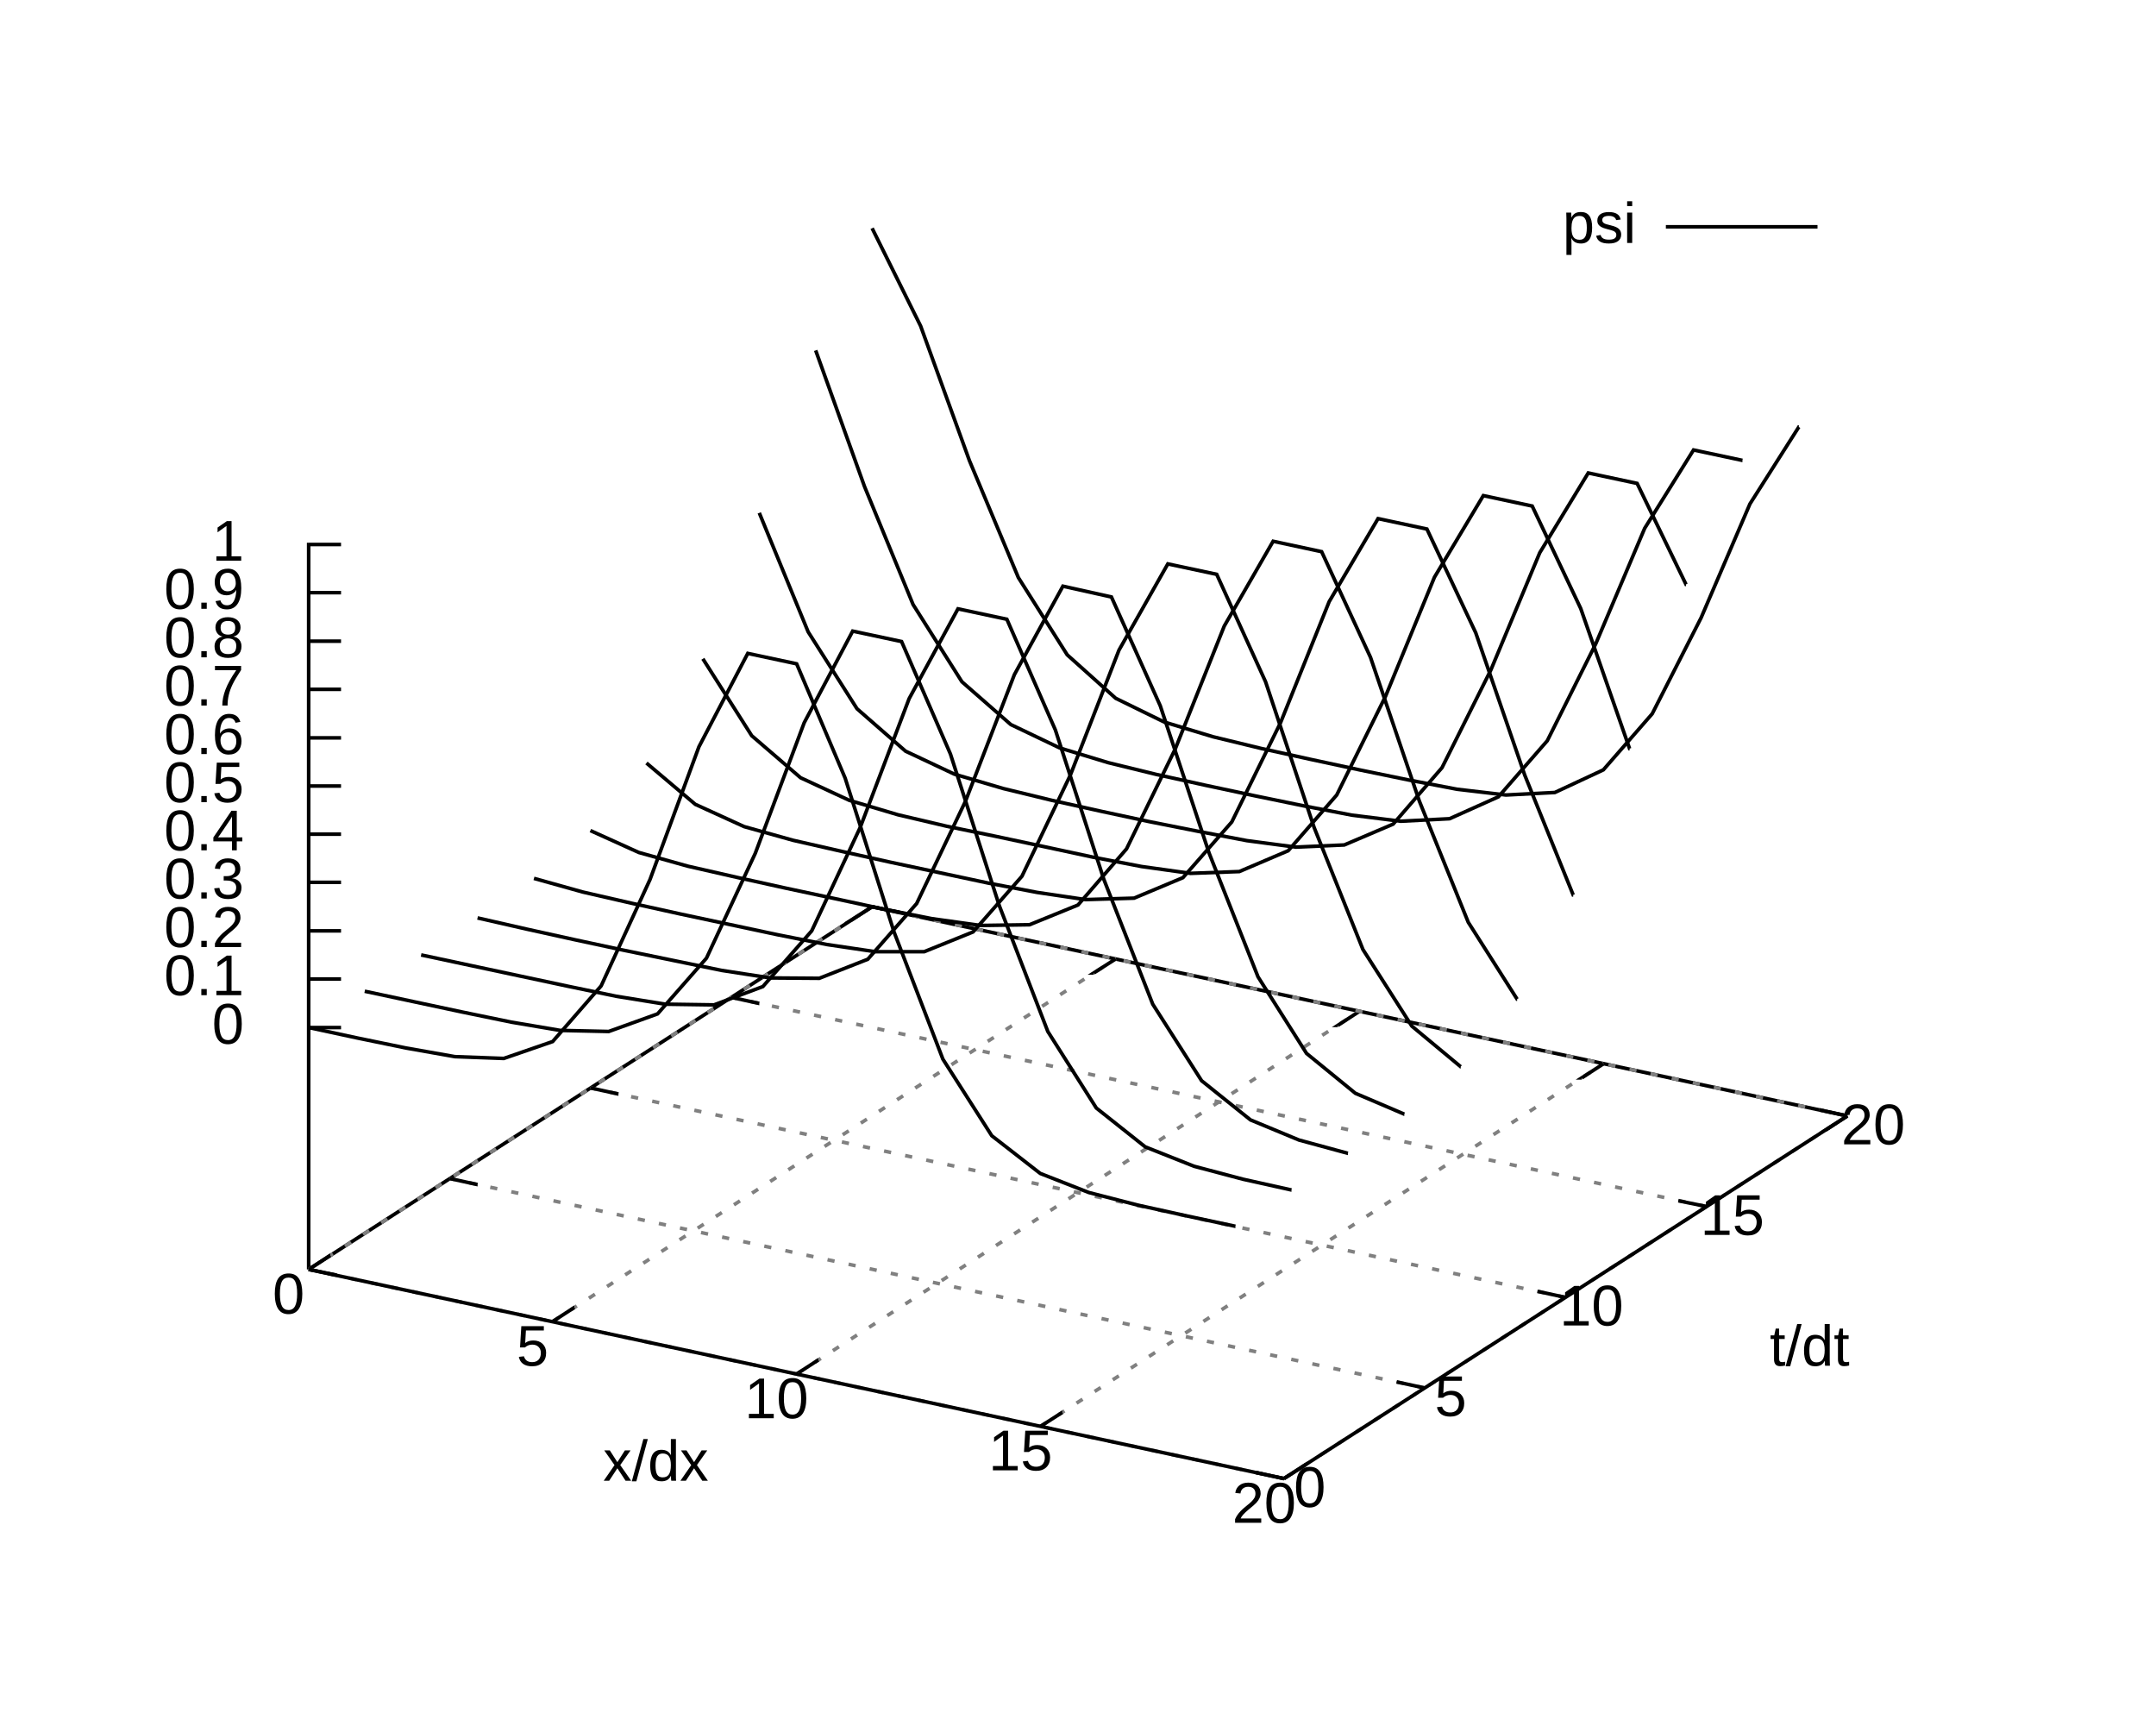
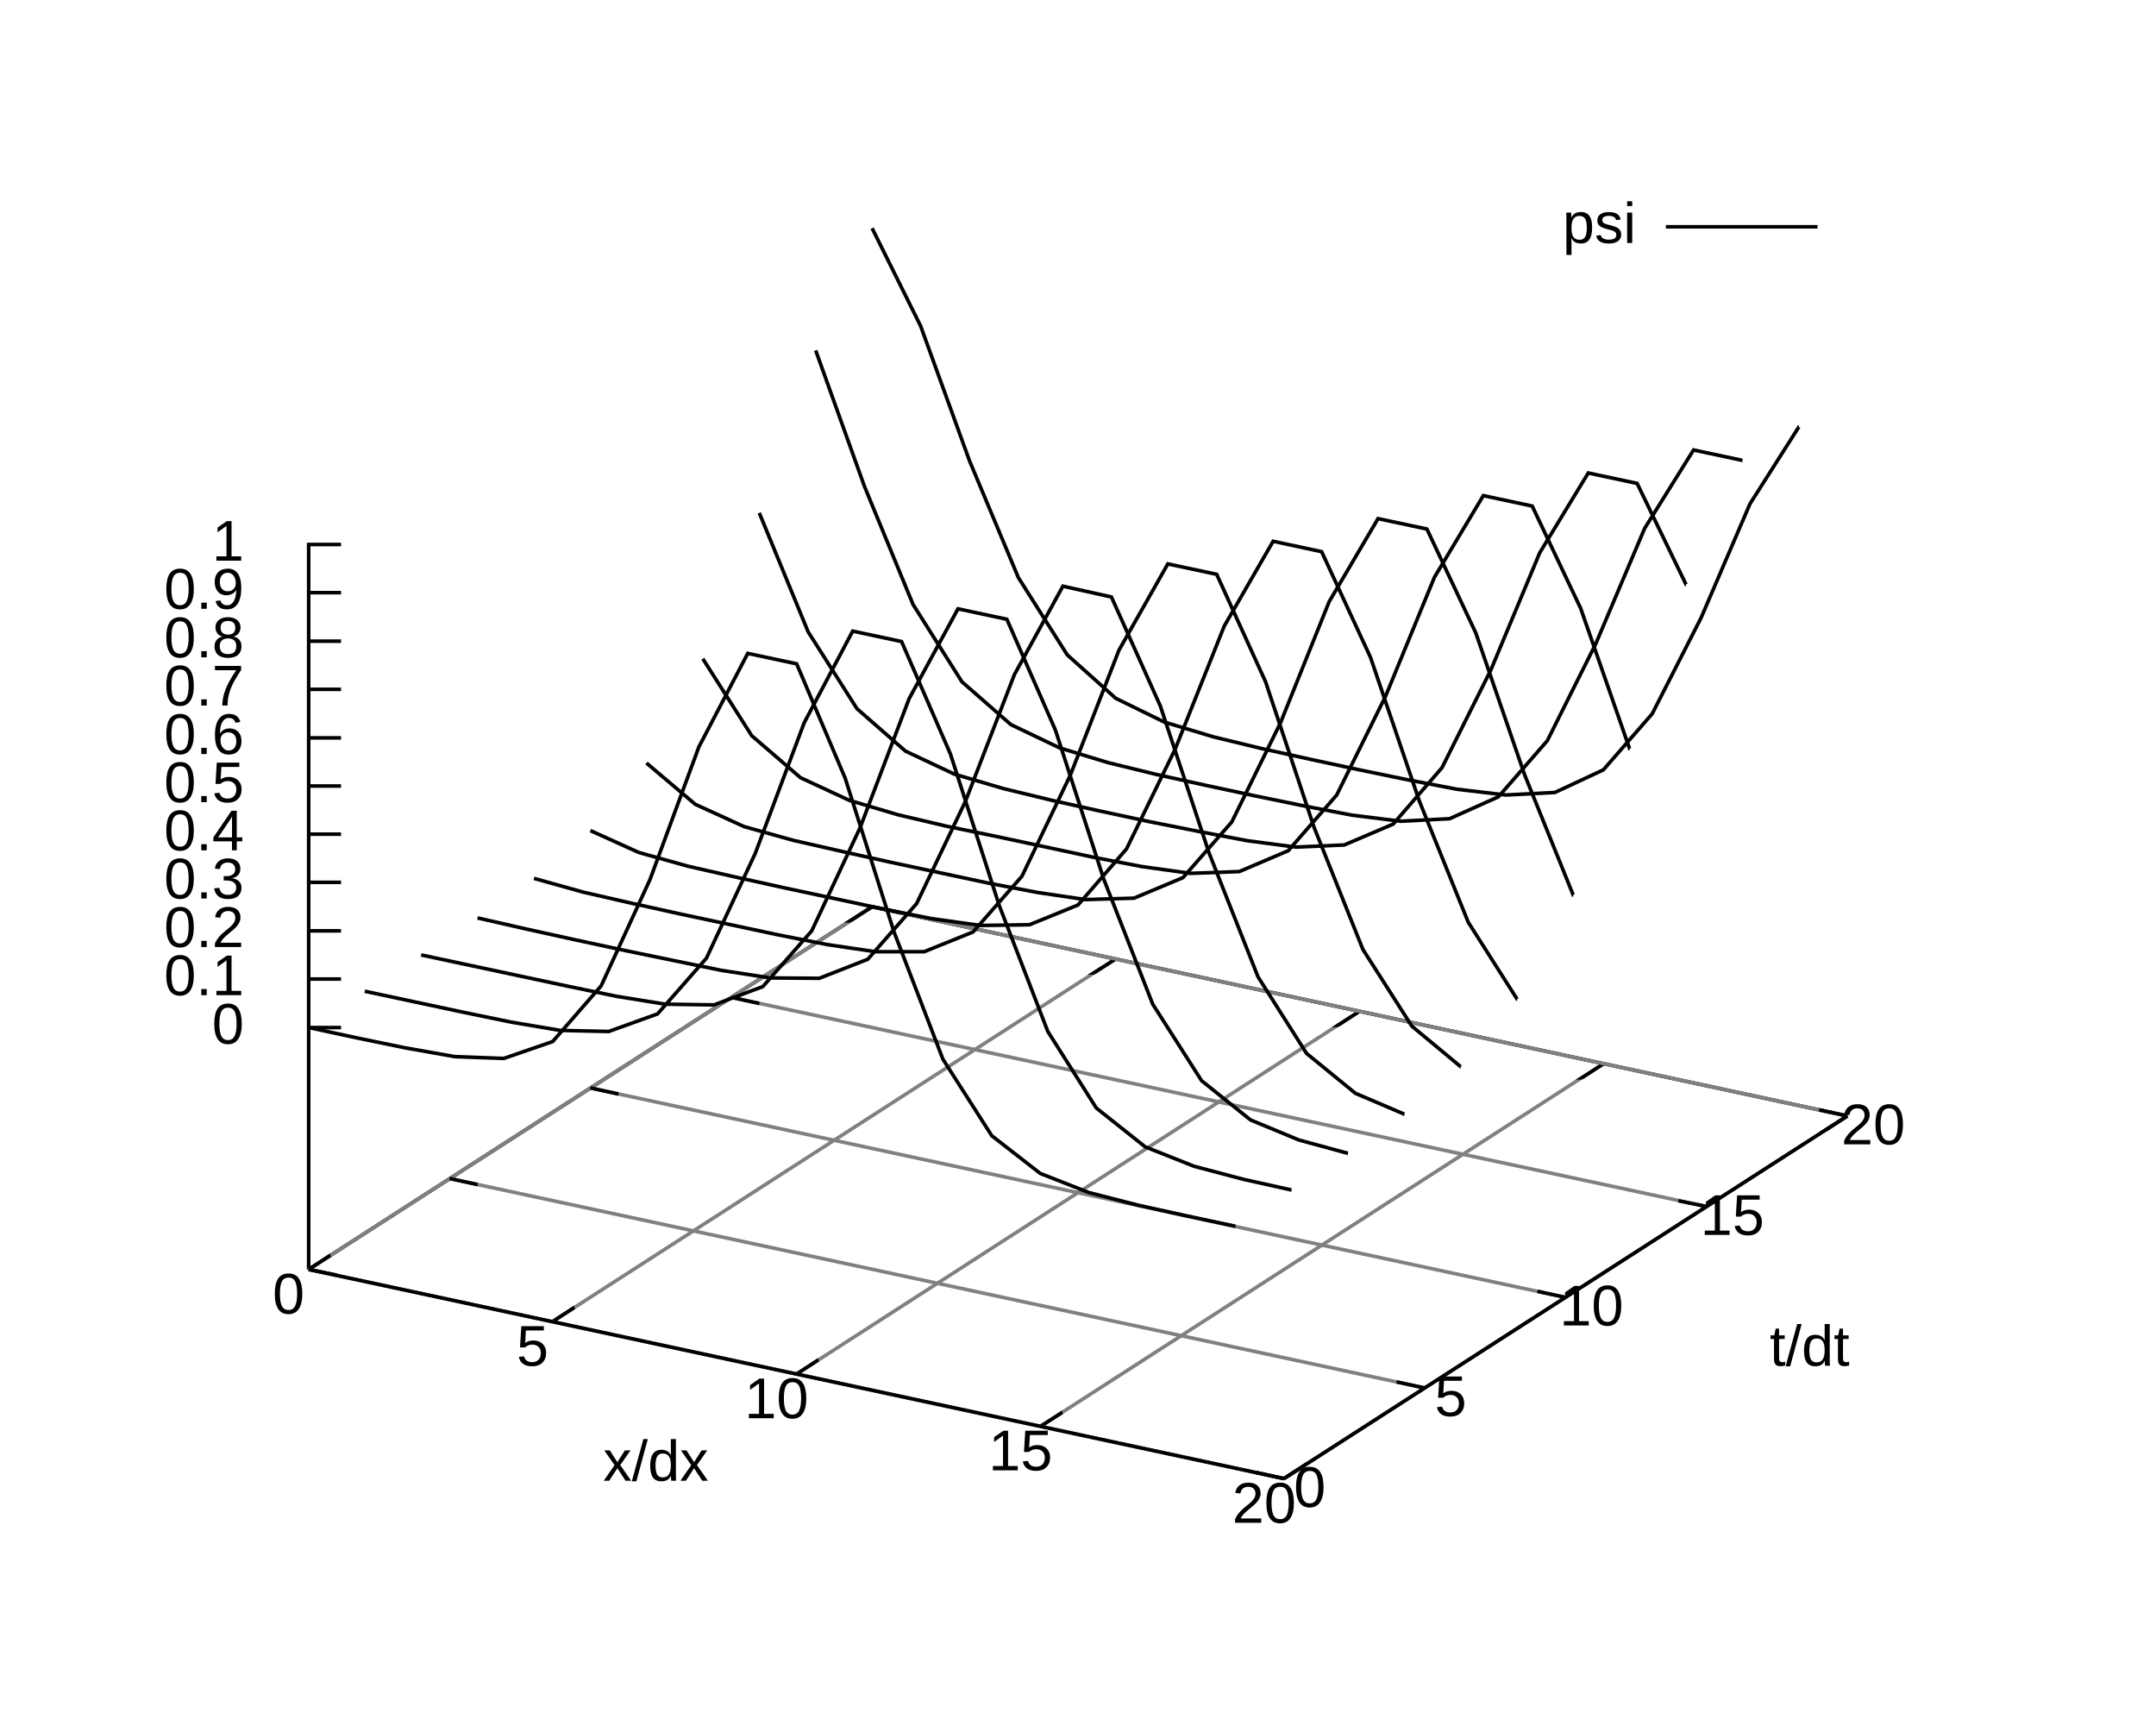
<svg xmlns="http://www.w3.org/2000/svg" xmlns:xlink="http://www.w3.org/1999/xlink" viewBox="0 0 600 480">
  <g id="gnuplot_canvas">
    <rect x="0" y="0" width="600" height="480" fill="none" />
    <defs>
      <circle id="gpDot" r="0.5" stroke-width="0.5" />
      <path id="gpPt0" stroke-width="0.222" stroke="currentColor" d="M-1,0 h2 M0,-1 v2" />
      <path id="gpPt1" stroke-width="0.222" stroke="currentColor" d="M-1,-1 L1,1 M1,-1 L-1,1" />
      <path id="gpPt2" stroke-width="0.222" stroke="currentColor" d="M-1,0 L1,0 M0,-1 L0,1 M-1,-1 L1,1 M-1,1 L1,-1" />
      <rect id="gpPt3" stroke-width="0.222" stroke="currentColor" x="-1" y="-1" width="2" height="2" />
      <rect id="gpPt4" stroke-width="0.222" stroke="currentColor" fill="currentColor" x="-1" y="-1" width="2" height="2" />
      <circle id="gpPt5" stroke-width="0.222" stroke="currentColor" cx="0" cy="0" r="1" />
      <use xlink:href="#gpPt5" id="gpPt6" fill="currentColor" stroke="none" />
      <path id="gpPt7" stroke-width="0.222" stroke="currentColor" d="M0,-1.33 L-1.33,0.67 L1.33,0.67 z" />
      <use xlink:href="#gpPt7" id="gpPt8" fill="currentColor" stroke="none" />
      <use xlink:href="#gpPt7" id="gpPt9" stroke="currentColor" transform="rotate(180)" />
      <use xlink:href="#gpPt9" id="gpPt10" fill="currentColor" stroke="none" />
      <use xlink:href="#gpPt3" id="gpPt11" stroke="currentColor" transform="rotate(45)" />
      <use xlink:href="#gpPt11" id="gpPt12" fill="currentColor" stroke="none" />
    </defs>
    <g style="fill:none; color:white; stroke:currentColor; stroke-width:1.00; stroke-linecap:butt; stroke-linejoin:miter">
</g>
    <g style="fill:none; color:black; stroke:currentColor; stroke-width:1.00; stroke-linecap:butt; stroke-linejoin:miter">
-       <path stroke="black" d="M85.9,353.2 L242.7,252.3 M514.1,310.5 L242.7,252.3 M85.9,353.2 L85.9,151.5  h0.01" />
-     </g>
-     <g style="fill:none; color:gray; stroke:currentColor; stroke-width:1.00; stroke-linecap:butt; stroke-linejoin:miter">
-       <path stroke="gray" stroke-dasharray=" 2,4" class="gridline" d="M85.9,353.2 L242.7,252.3  h0.01" />
-     </g>
-     <g style="fill:none; color:black; stroke:currentColor; stroke-width:1.00; stroke-linecap:butt; stroke-linejoin:miter">
-       <path stroke="black" d="M85.9,353.2 L91.9,349.3  h0.01" />
+       <path d="M85.9,353.2 L242.7,252.3 M514.1,310.5 L242.7,252.3 M85.9,353.2 L85.9,151.5  h0.01" />
+     </g>
+     <g style="fill:none; color:gray; stroke:currentColor; stroke-width:1.00; stroke-linecap:butt; stroke-linejoin:miter">
+       <path class="gridline" d="M85.9,353.2 L242.7,252.3  h0.01" />
+     </g>
+     <g style="fill:none; color:black; stroke:currentColor; stroke-width:1.00; stroke-linecap:butt; stroke-linejoin:miter">
+       <path d="M85.9,353.2 L91.9,349.3  h0.01" />
      <g transform="translate(80.3,365.5)" style="stroke:none; fill:black; font-family:Arial; font-size:12.00pt; text-anchor:middle">
        <text> 0</text>
      </g>
-       <path stroke="black" d="M242.7,252.3 L236.6,256.2  h0.01" />
-     </g>
-     <g style="fill:none; color:gray; stroke:currentColor; stroke-width:1.00; stroke-linecap:butt; stroke-linejoin:miter">
-       <path stroke="gray" stroke-dasharray=" 2,4" class="gridline" d="M153.8,367.7 L310.5,266.8  h0.01" />
-     </g>
-     <g style="fill:none; color:black; stroke:currentColor; stroke-width:1.00; stroke-linecap:butt; stroke-linejoin:miter">
-       <path stroke="black" d="M153.8,367.7 L159.8,363.8  h0.01" />
+       <path d="M242.7,252.3 L236.6,256.2  h0.01" />
+     </g>
+     <g style="fill:none; color:gray; stroke:currentColor; stroke-width:1.00; stroke-linecap:butt; stroke-linejoin:miter">
+       <path class="gridline" d="M153.8,367.7 L310.5,266.8  h0.01" />
+     </g>
+     <g style="fill:none; color:black; stroke:currentColor; stroke-width:1.00; stroke-linecap:butt; stroke-linejoin:miter">
+       <path d="M153.8,367.7 L159.8,363.8  h0.01" />
      <g transform="translate(148.2,380.0)" style="stroke:none; fill:black; font-family:Arial; font-size:12.00pt; text-anchor:middle">
        <text> 5</text>
      </g>
-       <path stroke="black" d="M310.5,266.8 L304.4,270.7  h0.01" />
-     </g>
-     <g style="fill:none; color:gray; stroke:currentColor; stroke-width:1.00; stroke-linecap:butt; stroke-linejoin:miter">
-       <path stroke="gray" stroke-dasharray=" 2,4" class="gridline" d="M221.7,382.3 L378.3,281.4  h0.01" />
-     </g>
-     <g style="fill:none; color:black; stroke:currentColor; stroke-width:1.00; stroke-linecap:butt; stroke-linejoin:miter">
-       <path stroke="black" d="M221.7,382.3 L227.7,378.4  h0.01" />
+       <path d="M310.5,266.8 L304.4,270.7  h0.01" />
+     </g>
+     <g style="fill:none; color:gray; stroke:currentColor; stroke-width:1.00; stroke-linecap:butt; stroke-linejoin:miter">
+       <path class="gridline" d="M221.7,382.3 L378.3,281.4  h0.01" />
+     </g>
+     <g style="fill:none; color:black; stroke:currentColor; stroke-width:1.00; stroke-linecap:butt; stroke-linejoin:miter">
+       <path d="M221.7,382.3 L227.7,378.4  h0.01" />
      <g transform="translate(216.1,394.6)" style="stroke:none; fill:black; font-family:Arial; font-size:12.00pt; text-anchor:middle">
        <text> 10</text>
      </g>
-       <path stroke="black" d="M378.3,281.4 L372.3,285.3  h0.01" />
-     </g>
-     <g style="fill:none; color:gray; stroke:currentColor; stroke-width:1.00; stroke-linecap:butt; stroke-linejoin:miter">
-       <path stroke="gray" stroke-dasharray=" 2,4" class="gridline" d="M289.5,396.9 L446.2,296.0  h0.01" />
-     </g>
-     <g style="fill:none; color:black; stroke:currentColor; stroke-width:1.00; stroke-linecap:butt; stroke-linejoin:miter">
-       <path stroke="black" d="M289.5,396.9 L295.6,393.0  h0.01" />
+       <path d="M378.3,281.4 L372.3,285.3  h0.01" />
+     </g>
+     <g style="fill:none; color:gray; stroke:currentColor; stroke-width:1.00; stroke-linecap:butt; stroke-linejoin:miter">
+       <path class="gridline" d="M289.5,396.9 L446.2,296.0  h0.01" />
+     </g>
+     <g style="fill:none; color:black; stroke:currentColor; stroke-width:1.00; stroke-linecap:butt; stroke-linejoin:miter">
+       <path d="M289.5,396.9 L295.6,393.0  h0.01" />
      <g transform="translate(284.0,409.1)" style="stroke:none; fill:black; font-family:Arial; font-size:12.00pt; text-anchor:middle">
        <text> 15</text>
      </g>
-       <path stroke="black" d="M446.2,296.0 L440.2,299.9  h0.01" />
-     </g>
-     <g style="fill:none; color:gray; stroke:currentColor; stroke-width:1.00; stroke-linecap:butt; stroke-linejoin:miter">
-       <path stroke="gray" stroke-dasharray=" 2,4" class="gridline" d="M357.3,411.4 L514.1,310.5  h0.01" />
-     </g>
-     <g style="fill:none; color:black; stroke:currentColor; stroke-width:1.00; stroke-linecap:butt; stroke-linejoin:miter">
-       <path stroke="black" d="M357.3,411.4 L363.4,407.5  h0.01" />
+       <path d="M446.2,296.0 L440.2,299.9  h0.01" />
+     </g>
+     <g style="fill:none; color:gray; stroke:currentColor; stroke-width:1.00; stroke-linecap:butt; stroke-linejoin:miter">
+       <path class="gridline" d="M357.3,411.4 L514.1,310.5  h0.01" />
+     </g>
+     <g style="fill:none; color:black; stroke:currentColor; stroke-width:1.00; stroke-linecap:butt; stroke-linejoin:miter">
+       <path d="M357.3,411.4 L363.4,407.5  h0.01" />
      <g transform="translate(351.8,423.7)" style="stroke:none; fill:black; font-family:Arial; font-size:12.00pt; text-anchor:middle">
        <text> 20</text>
      </g>
-       <path stroke="black" d="M514.1,310.5 L508.1,314.4  h0.01" />
-     </g>
-     <g style="fill:none; color:gray; stroke:currentColor; stroke-width:1.00; stroke-linecap:butt; stroke-linejoin:miter">
-       <path stroke="gray" stroke-dasharray=" 2,4" class="gridline" d="M357.3,411.4 L85.9,353.2  h0.01" />
-     </g>
-     <g style="fill:none; color:black; stroke:currentColor; stroke-width:1.00; stroke-linecap:butt; stroke-linejoin:miter">
-       <path stroke="black" d="M357.3,411.4 L349.5,409.7  h0.01" />
+       <path d="M514.1,310.5 L508.1,314.4  h0.01" />
+     </g>
+     <g style="fill:none; color:gray; stroke:currentColor; stroke-width:1.00; stroke-linecap:butt; stroke-linejoin:miter">
+       <path class="gridline" d="M357.3,411.4 L85.9,353.2  h0.01" />
+     </g>
+     <g style="fill:none; color:black; stroke:currentColor; stroke-width:1.00; stroke-linecap:butt; stroke-linejoin:miter">
+       <path d="M357.3,411.4 L349.5,409.7  h0.01" />
      <g transform="translate(364.5,419.3)" style="stroke:none; fill:black; font-family:Arial; font-size:12.00pt; text-anchor:middle">
        <text> 0</text>
      </g>
-       <path stroke="black" d="M85.9,353.2 L93.7,354.8  h0.01" />
-     </g>
-     <g style="fill:none; color:gray; stroke:currentColor; stroke-width:1.00; stroke-linecap:butt; stroke-linejoin:miter">
-       <path stroke="gray" stroke-dasharray=" 2,4" class="gridline" d="M396.5,386.2 L125.1,327.9  h0.01" />
-     </g>
-     <g style="fill:none; color:black; stroke:currentColor; stroke-width:1.00; stroke-linecap:butt; stroke-linejoin:miter">
-       <path stroke="black" d="M396.5,386.2 L388.7,384.5  h0.01" />
+       <path d="M85.9,353.2 L93.7,354.8  h0.01" />
+     </g>
+     <g style="fill:none; color:gray; stroke:currentColor; stroke-width:1.00; stroke-linecap:butt; stroke-linejoin:miter">
+       <path class="gridline" d="M396.5,386.2 L125.1,327.9  h0.01" />
+     </g>
+     <g style="fill:none; color:black; stroke:currentColor; stroke-width:1.00; stroke-linecap:butt; stroke-linejoin:miter">
+       <path d="M396.5,386.2 L388.7,384.5  h0.01" />
      <g transform="translate(403.7,394.0)" style="stroke:none; fill:black; font-family:Arial; font-size:12.00pt; text-anchor:middle">
        <text> 5</text>
      </g>
-       <path stroke="black" d="M125.1,327.9 L132.9,329.6  h0.01" />
-     </g>
-     <g style="fill:none; color:gray; stroke:currentColor; stroke-width:1.00; stroke-linecap:butt; stroke-linejoin:miter">
-       <path stroke="gray" stroke-dasharray=" 2,4" class="gridline" d="M435.7,361.0 L164.3,302.7  h0.01" />
-     </g>
-     <g style="fill:none; color:black; stroke:currentColor; stroke-width:1.00; stroke-linecap:butt; stroke-linejoin:miter">
-       <path stroke="black" d="M435.7,361.0 L427.9,359.3  h0.01" />
+       <path d="M125.1,327.9 L132.9,329.6  h0.01" />
+     </g>
+     <g style="fill:none; color:gray; stroke:currentColor; stroke-width:1.00; stroke-linecap:butt; stroke-linejoin:miter">
+       <path class="gridline" d="M435.7,361.0 L164.3,302.7  h0.01" />
+     </g>
+     <g style="fill:none; color:black; stroke:currentColor; stroke-width:1.00; stroke-linecap:butt; stroke-linejoin:miter">
+       <path d="M435.7,361.0 L427.9,359.3  h0.01" />
      <g transform="translate(442.9,368.8)" style="stroke:none; fill:black; font-family:Arial; font-size:12.00pt; text-anchor:middle">
        <text> 10</text>
      </g>
-       <path stroke="black" d="M164.3,302.7 L172.1,304.4  h0.01" />
-     </g>
-     <g style="fill:none; color:gray; stroke:currentColor; stroke-width:1.00; stroke-linecap:butt; stroke-linejoin:miter">
-       <path stroke="gray" stroke-dasharray=" 2,4" class="gridline" d="M474.9,335.7 L203.5,277.5  h0.01" />
-     </g>
-     <g style="fill:none; color:black; stroke:currentColor; stroke-width:1.00; stroke-linecap:butt; stroke-linejoin:miter">
-       <path stroke="black" d="M474.9,335.7 L467.1,334.1  h0.01" />
+       <path d="M164.3,302.7 L172.1,304.4  h0.01" />
+     </g>
+     <g style="fill:none; color:gray; stroke:currentColor; stroke-width:1.00; stroke-linecap:butt; stroke-linejoin:miter">
+       <path class="gridline" d="M474.9,335.7 L203.5,277.5  h0.01" />
+     </g>
+     <g style="fill:none; color:black; stroke:currentColor; stroke-width:1.00; stroke-linecap:butt; stroke-linejoin:miter">
+       <path d="M474.9,335.7 L467.1,334.1  h0.01" />
      <g transform="translate(482.1,343.6)" style="stroke:none; fill:black; font-family:Arial; font-size:12.00pt; text-anchor:middle">
        <text> 15</text>
      </g>
-       <path stroke="black" d="M203.5,277.5 L211.3,279.2  h0.01" />
-     </g>
-     <g style="fill:none; color:gray; stroke:currentColor; stroke-width:1.00; stroke-linecap:butt; stroke-linejoin:miter">
-       <path stroke="gray" stroke-dasharray=" 2,4" class="gridline" d="M514.1,310.5 L242.7,252.3  h0.01" />
-     </g>
-     <g style="fill:none; color:black; stroke:currentColor; stroke-width:1.00; stroke-linecap:butt; stroke-linejoin:miter">
-       <path stroke="black" d="M514.1,310.5 L506.3,308.8  h0.01" />
+       <path d="M203.5,277.5 L211.3,279.2  h0.01" />
+     </g>
+     <g style="fill:none; color:gray; stroke:currentColor; stroke-width:1.00; stroke-linecap:butt; stroke-linejoin:miter">
+       <path class="gridline" d="M514.1,310.5 L242.7,252.3  h0.01" />
+     </g>
+     <g style="fill:none; color:black; stroke:currentColor; stroke-width:1.00; stroke-linecap:butt; stroke-linejoin:miter">
+       <path d="M514.1,310.5 L506.3,308.8  h0.01" />
      <g transform="translate(521.3,318.4)" style="stroke:none; fill:black; font-family:Arial; font-size:12.00pt; text-anchor:middle">
        <text> 20</text>
      </g>
-       <path stroke="black" d="M242.7,252.3 L250.5,253.9 M85.9,285.9 L94.9,285.9  h0.01" />
+       <path d="M242.7,252.3 L250.5,253.9 M85.9,285.9 L94.9,285.9  h0.01" />
      <g transform="translate(67.9,290.4)" style="stroke:none; fill:black; font-family:Arial; font-size:12.00pt; text-anchor:end">
        <text> 0</text>
      </g>
-       <path stroke="black" d="M85.9,272.4 L94.9,272.4  h0.01" />
+       <path d="M85.9,272.4 L94.9,272.4  h0.01" />
      <g transform="translate(67.9,276.9)" style="stroke:none; fill:black; font-family:Arial; font-size:12.00pt; text-anchor:end">
        <text> 0.1</text>
      </g>
-       <path stroke="black" d="M85.9,259.0 L94.9,259.0  h0.01" />
+       <path d="M85.9,259.0 L94.9,259.0  h0.01" />
      <g transform="translate(67.9,263.5)" style="stroke:none; fill:black; font-family:Arial; font-size:12.00pt; text-anchor:end">
        <text> 0.2</text>
      </g>
-       <path stroke="black" d="M85.9,245.5 L94.9,245.5  h0.01" />
+       <path d="M85.9,245.5 L94.9,245.5  h0.01" />
      <g transform="translate(67.9,250.0)" style="stroke:none; fill:black; font-family:Arial; font-size:12.00pt; text-anchor:end">
        <text> 0.3</text>
      </g>
-       <path stroke="black" d="M85.9,232.1 L94.9,232.1  h0.01" />
+       <path d="M85.9,232.1 L94.9,232.1  h0.01" />
      <g transform="translate(67.9,236.6)" style="stroke:none; fill:black; font-family:Arial; font-size:12.00pt; text-anchor:end">
        <text> 0.4</text>
      </g>
-       <path stroke="black" d="M85.9,218.7 L94.9,218.7  h0.01" />
+       <path d="M85.9,218.7 L94.9,218.7  h0.01" />
      <g transform="translate(67.9,223.2)" style="stroke:none; fill:black; font-family:Arial; font-size:12.00pt; text-anchor:end">
        <text> 0.5</text>
      </g>
-       <path stroke="black" d="M85.9,205.3 L94.9,205.3  h0.01" />
+       <path d="M85.9,205.3 L94.9,205.3  h0.01" />
      <g transform="translate(67.9,209.8)" style="stroke:none; fill:black; font-family:Arial; font-size:12.00pt; text-anchor:end">
        <text> 0.6</text>
      </g>
-       <path stroke="black" d="M85.9,191.8 L94.9,191.8  h0.01" />
+       <path d="M85.9,191.8 L94.9,191.8  h0.01" />
      <g transform="translate(67.9,196.3)" style="stroke:none; fill:black; font-family:Arial; font-size:12.00pt; text-anchor:end">
        <text> 0.7</text>
      </g>
-       <path stroke="black" d="M85.9,178.4 L94.9,178.4  h0.01" />
+       <path d="M85.9,178.4 L94.9,178.4  h0.01" />
      <g transform="translate(67.9,182.9)" style="stroke:none; fill:black; font-family:Arial; font-size:12.00pt; text-anchor:end">
        <text> 0.8</text>
      </g>
-       <path stroke="black" d="M85.9,164.9 L94.9,164.9  h0.01" />
+       <path d="M85.9,164.9 L94.9,164.9  h0.01" />
      <g transform="translate(67.9,169.4)" style="stroke:none; fill:black; font-family:Arial; font-size:12.00pt; text-anchor:end">
        <text> 0.9</text>
      </g>
-       <path stroke="black" d="M85.9,151.5 L94.9,151.5  h0.01" />
+       <path d="M85.9,151.5 L94.9,151.5  h0.01" />
      <g transform="translate(67.9,156.0)" style="stroke:none; fill:black; font-family:Arial; font-size:12.00pt; text-anchor:end">
        <text> 1</text>
      </g>
    </g>
    <g id="gnuplot_plot_1">
      <g style="fill:none; color:red; stroke:currentColor; stroke-width:1.00; stroke-linecap:butt; stroke-linejoin:miter">
</g>
    </g>
    <g id="gnuplot_plot_2">
      <g transform="translate(455.3,67.6)" style="stroke:none; fill:black; font-family:Arial; font-size:12.00pt; text-anchor:end">
        <text>psi</text>
      </g>
      <g style="fill:none; color:black; stroke:currentColor; stroke-width:1.00; stroke-linecap:butt; stroke-linejoin:miter">
-         <path stroke="black" d="M463.6,63.1 L505.8,63.1 M85.9,285.9 L99.4,288.8 L113.0,291.6 L126.6,294.0 L140.2,294.5 L153.8,289.8    L167.3,274.3 L180.9,244.7 L194.5,207.8 L208.1,181.8 L221.7,184.7 L235.2,216.5 L248.8,259.3 L262.4,294.7    L276.0,316.0 L289.5,326.5 L303.0,331.8 L316.6,335.3 L330.2,338.3 L343.8,341.2  h0.01" />
+         <path d="M463.6,63.1 L505.8,63.1 M85.9,285.9 L99.4,288.8 L113.0,291.6 L126.6,294.0 L140.2,294.5 L153.8,289.8    L167.3,274.3 L180.9,244.7 L194.5,207.8 L208.1,181.8 L221.7,184.7 L235.2,216.5 L248.8,259.3 L262.4,294.7    L276.0,316.0 L289.5,326.5 L303.0,331.8 L316.6,335.3 L330.2,338.3 L343.8,341.2  h0.01" />
      </g>
    </g>
    <g id="gnuplot_plot_3">
      <g style="fill:none; color:black; stroke:currentColor; stroke-width:1.00; stroke-linecap:butt; stroke-linejoin:miter">
-         <path stroke="black" d="M101.5,275.8 L115.1,278.7 L128.7,281.6 L142.3,284.4 L155.9,286.7 L169.4,287.0 L183.0,282.1 L196.6,266.6    L210.2,237.4 L223.8,201.1 L237.3,175.6 L250.9,178.5 L264.5,209.8 L278.1,252.0 L291.6,287.0 L305.1,308.3    L318.7,319.1 L332.3,324.5 L345.9,328.1 L359.4,331.1  h0.01" />
+         <path d="M101.5,275.8 L115.1,278.7 L128.7,281.6 L142.3,284.4 L155.9,286.7 L169.4,287.0 L183.0,282.1 L196.6,266.6    L210.2,237.4 L223.8,201.1 L237.3,175.6 L250.9,178.5 L264.5,209.8 L278.1,252.0 L291.6,287.0 L305.1,308.3    L318.7,319.1 L332.3,324.5 L345.9,328.1 L359.4,331.1  h0.01" />
      </g>
    </g>
    <g id="gnuplot_plot_4">
      <g style="fill:none; color:black; stroke:currentColor; stroke-width:1.00; stroke-linecap:butt; stroke-linejoin:miter">
-         <path stroke="black" d="M117.2,265.7 L130.8,268.6 L144.4,271.5 L158.0,274.4 L171.5,277.2 L185.1,279.4 L198.7,279.6 L212.3,274.5    L225.9,259.0 L239.4,230.2 L253.0,194.4 L266.6,169.4 L280.2,172.3 L293.7,203.1 L307.2,244.7 L320.8,279.4    L334.4,300.7 L348.0,311.6 L361.5,317.2 L375.1,320.9  h0.01" />
+         <path d="M117.2,265.7 L130.8,268.6 L144.4,271.5 L158.0,274.4 L171.5,277.2 L185.1,279.4 L198.7,279.6 L212.3,274.5    L225.9,259.0 L239.4,230.2 L253.0,194.4 L266.6,169.4 L280.2,172.3 L293.7,203.1 L307.2,244.7 L320.8,279.4    L334.4,300.7 L348.0,311.6 L361.5,317.2 L375.1,320.9  h0.01" />
      </g>
    </g>
    <g id="gnuplot_plot_5">
      <g style="fill:none; color:black; stroke:currentColor; stroke-width:1.00; stroke-linecap:butt; stroke-linejoin:miter">
-         <path stroke="black" d="M132.9,255.4 L146.5,258.5 L160.1,261.5 L173.6,264.4 L187.2,267.2 L200.8,270.0 L214.4,272.1 L228.0,272.2    L241.5,266.9 L255.1,251.4 L268.7,222.9 L282.3,187.7 L295.8,163.1 L309.3,166.1 L322.9,196.4 L336.5,237.4    L350.1,271.8 L363.6,293.1 L377.2,304.2 L390.8,310.0  h0.01" />
+         <path d="M132.9,255.4 L146.5,258.5 L160.1,261.5 L173.6,264.4 L187.2,267.2 L200.8,270.0 L214.4,272.1 L228.0,272.2    L241.5,266.9 L255.1,251.4 L268.7,222.9 L282.3,187.7 L295.8,163.1 L309.3,166.1 L322.9,196.4 L336.5,237.4    L350.1,271.8 L363.6,293.1 L377.2,304.2 L390.8,310.0  h0.01" />
      </g>
    </g>
    <g id="gnuplot_plot_6">
      <g style="fill:none; color:black; stroke:currentColor; stroke-width:1.00; stroke-linecap:butt; stroke-linejoin:miter">
-         <path stroke="black" d="M148.6,244.4 L162.2,248.2 L175.7,251.3 L189.3,254.3 L202.9,257.2 L216.5,260.1 L230.1,262.8 L243.6,264.8    L257.2,264.8 L270.8,259.3 L284.4,243.8 L297.9,215.6 L311.4,180.9 L325.0,156.9 L338.6,159.8 L352.2,189.7    L365.7,230.2 L379.3,264.2 L392.9,285.5 L406.5,296.8  h0.01" />
+         <path d="M148.6,244.4 L162.2,248.2 L175.7,251.3 L189.3,254.3 L202.9,257.2 L216.5,260.1 L230.1,262.8 L243.6,264.8    L257.2,264.8 L270.8,259.3 L284.4,243.8 L297.9,215.6 L311.4,180.9 L325.0,156.9 L338.6,159.8 L352.2,189.7    L365.7,230.2 L379.3,264.2 L392.9,285.5 L406.5,296.8  h0.01" />
      </g>
    </g>
    <g id="gnuplot_plot_7">
      <g style="fill:none; color:black; stroke:currentColor; stroke-width:1.00; stroke-linecap:butt; stroke-linejoin:miter">
-         <path stroke="black" d="M164.3,231.1 L177.8,237.2 L191.4,241.0 L205.0,244.1 L218.6,247.1 L232.2,250.0 L245.7,252.9 L259.3,255.6    L272.9,257.5 L286.5,257.3 L300.0,251.8 L313.5,236.2 L327.1,208.3 L340.7,174.2 L354.3,150.6 L367.8,153.5    L381.4,182.9 L395.0,222.9 L408.6,256.6 L422.2,278.0  h0.01" />
+         <path d="M164.3,231.1 L177.8,237.2 L191.4,241.0 L205.0,244.1 L218.6,247.1 L232.2,250.0 L245.7,252.9 L259.3,255.6    L272.9,257.5 L286.5,257.3 L300.0,251.8 L313.5,236.2 L327.1,208.3 L340.7,174.2 L354.3,150.6 L367.8,153.5    L381.4,182.9 L395.0,222.9 L408.6,256.6 L422.2,278.0  h0.01" />
      </g>
    </g>
    <g id="gnuplot_plot_8">
      <g style="fill:none; color:black; stroke:currentColor; stroke-width:1.00; stroke-linecap:butt; stroke-linejoin:miter">
-         <path stroke="black" d="M179.9,212.3 L193.5,223.8 L207.1,230.0 L220.7,233.8 L234.3,236.9 L247.8,239.9 L261.4,242.8 L275.0,245.7    L288.6,248.3 L302.1,250.3 L315.6,249.9 L329.2,244.2 L342.8,228.7 L356.4,201.0 L369.9,167.4 L383.5,144.3    L397.1,147.2 L410.7,176.1 L424.3,215.6 L437.8,249.0  h0.01" />
+         <path d="M179.9,212.3 L193.5,223.8 L207.1,230.0 L220.7,233.8 L234.3,236.9 L247.8,239.9 L261.4,242.8 L275.0,245.7    L288.6,248.3 L302.1,250.3 L315.6,249.9 L329.2,244.2 L342.8,228.7 L356.4,201.0 L369.9,167.4 L383.5,144.3    L397.1,147.2 L410.7,176.1 L424.3,215.6 L437.8,249.0  h0.01" />
      </g>
    </g>
    <g id="gnuplot_plot_9">
      <g style="fill:none; color:black; stroke:currentColor; stroke-width:1.00; stroke-linecap:butt; stroke-linejoin:miter">
-         <path stroke="black" d="M195.6,183.3 L209.2,204.7 L222.8,216.4 L236.4,222.7 L249.9,226.7 L263.5,229.9 L277.1,232.7 L290.7,235.6    L304.2,238.5 L317.7,241.1 L331.3,243.0 L344.9,242.5 L358.5,236.7 L372.0,221.2 L385.6,193.7 L399.2,160.6    L412.8,137.9 L426.4,140.8 L439.9,169.3 L453.5,208.3  h0.01" />
+         <path d="M195.6,183.3 L209.2,204.7 L222.8,216.4 L236.4,222.7 L249.9,226.7 L263.5,229.9 L277.1,232.7 L290.7,235.6    L304.2,238.5 L317.7,241.1 L331.3,243.0 L344.9,242.5 L358.5,236.7 L372.0,221.2 L385.6,193.7 L399.2,160.6    L412.8,137.9 L426.4,140.8 L439.9,169.3 L453.5,208.3  h0.01" />
      </g>
    </g>
    <g id="gnuplot_plot_10">
      <g style="fill:none; color:black; stroke:currentColor; stroke-width:1.00; stroke-linecap:butt; stroke-linejoin:miter">
-         <path stroke="black" d="M211.3,142.7 L224.9,175.8 L238.5,197.2 L252.0,209.0 L265.6,215.4 L279.2,219.4 L292.8,222.7 L306.3,225.7    L319.8,228.6 L333.4,231.3 L347.0,233.9 L360.6,235.7 L374.1,235.1 L387.7,229.3 L401.3,213.6 L414.9,186.4    L428.5,153.8 L442.0,131.6 L455.6,134.5 L469.2,162.6  h0.01" />
+         <path d="M211.3,142.7 L224.9,175.8 L238.5,197.2 L252.0,209.0 L265.6,215.4 L279.2,219.4 L292.8,222.7 L306.3,225.7    L319.8,228.6 L333.4,231.3 L347.0,233.9 L360.6,235.7 L374.1,235.1 L387.7,229.3 L401.3,213.6 L414.9,186.4    L428.5,153.8 L442.0,131.6 L455.6,134.5 L469.2,162.6  h0.01" />
      </g>
    </g>
    <g id="gnuplot_plot_11">
      <g style="fill:none; color:black; stroke:currentColor; stroke-width:1.00; stroke-linecap:butt; stroke-linejoin:miter">
-         <path stroke="black" d="M227.0,97.5 L240.6,135.4 L254.1,168.2 L267.7,189.7 L281.3,201.6 L294.9,208.1 L308.4,212.2 L321.9,215.5    L335.5,218.5 L349.1,221.4 L362.7,224.2 L376.2,226.8 L389.8,228.5 L403.4,227.8 L417.0,221.7 L430.6,206.1    L444.1,179.1 L457.7,147.0 L471.3,125.2 L484.9,128.1  h0.01" />
+         <path d="M227.0,97.5 L240.6,135.4 L254.1,168.2 L267.7,189.7 L281.3,201.6 L294.9,208.1 L308.4,212.2 L321.9,215.5    L335.5,218.5 L349.1,221.4 L362.7,224.2 L376.2,226.8 L389.8,228.5 L403.4,227.8 L417.0,221.7 L430.6,206.1    L444.1,179.1 L457.7,147.0 L471.3,125.2 L484.9,128.1  h0.01" />
      </g>
    </g>
    <g id="gnuplot_plot_12">
      <g style="fill:none; color:black; stroke:currentColor; stroke-width:1.00; stroke-linecap:butt; stroke-linejoin:miter">
-         <path stroke="black" d="M242.7,63.5 L256.2,90.7 L269.8,128.2 L283.4,160.7 L297.0,182.2 L310.5,194.3 L324.0,200.9 L337.6,205.0    L351.2,208.3 L364.8,211.3 L378.3,214.2 L391.9,217.0 L405.5,219.6 L419.1,221.2 L432.7,220.5 L446.2,214.2    L459.8,198.6 L473.4,171.9 L487.0,140.2 L500.6,118.8  h0.01" />
-       </g>
-     </g>
-     <g style="fill:none; color:black; stroke:currentColor; stroke-width:1.00; stroke-linecap:butt; stroke-linejoin:miter">
-       <path stroke="black" d="M514.1,310.5 L357.3,411.4 M85.9,353.2 L357.3,411.4  h0.01" />
+         <path d="M242.7,63.5 L256.2,90.7 L269.8,128.2 L283.4,160.7 L297.0,182.2 L310.5,194.3 L324.0,200.9 L337.6,205.0    L351.2,208.3 L364.8,211.3 L378.3,214.2 L391.9,217.0 L405.5,219.6 L419.1,221.2 L432.7,220.5 L446.2,214.2    L459.8,198.6 L473.4,171.9 L487.0,140.2 L500.6,118.8  h0.01" />
+       </g>
+     </g>
+     <g style="fill:none; color:black; stroke:currentColor; stroke-width:1.00; stroke-linecap:butt; stroke-linejoin:miter">
+       <path d="M514.1,310.5 L357.3,411.4 M85.9,353.2 L357.3,411.4  h0.01" />
      <g transform="translate(182.5,412.0)" style="stroke:none; fill:black; font-family:Arial; font-size:12.00pt; text-anchor:middle">
        <text>x/dx</text>
      </g>
      <g transform="translate(503.6,380.0)" style="stroke:none; fill:black; font-family:Arial; font-size:12.00pt; text-anchor:middle">
        <text>t/dt</text>
      </g>
    </g>
  </g>
</svg>
